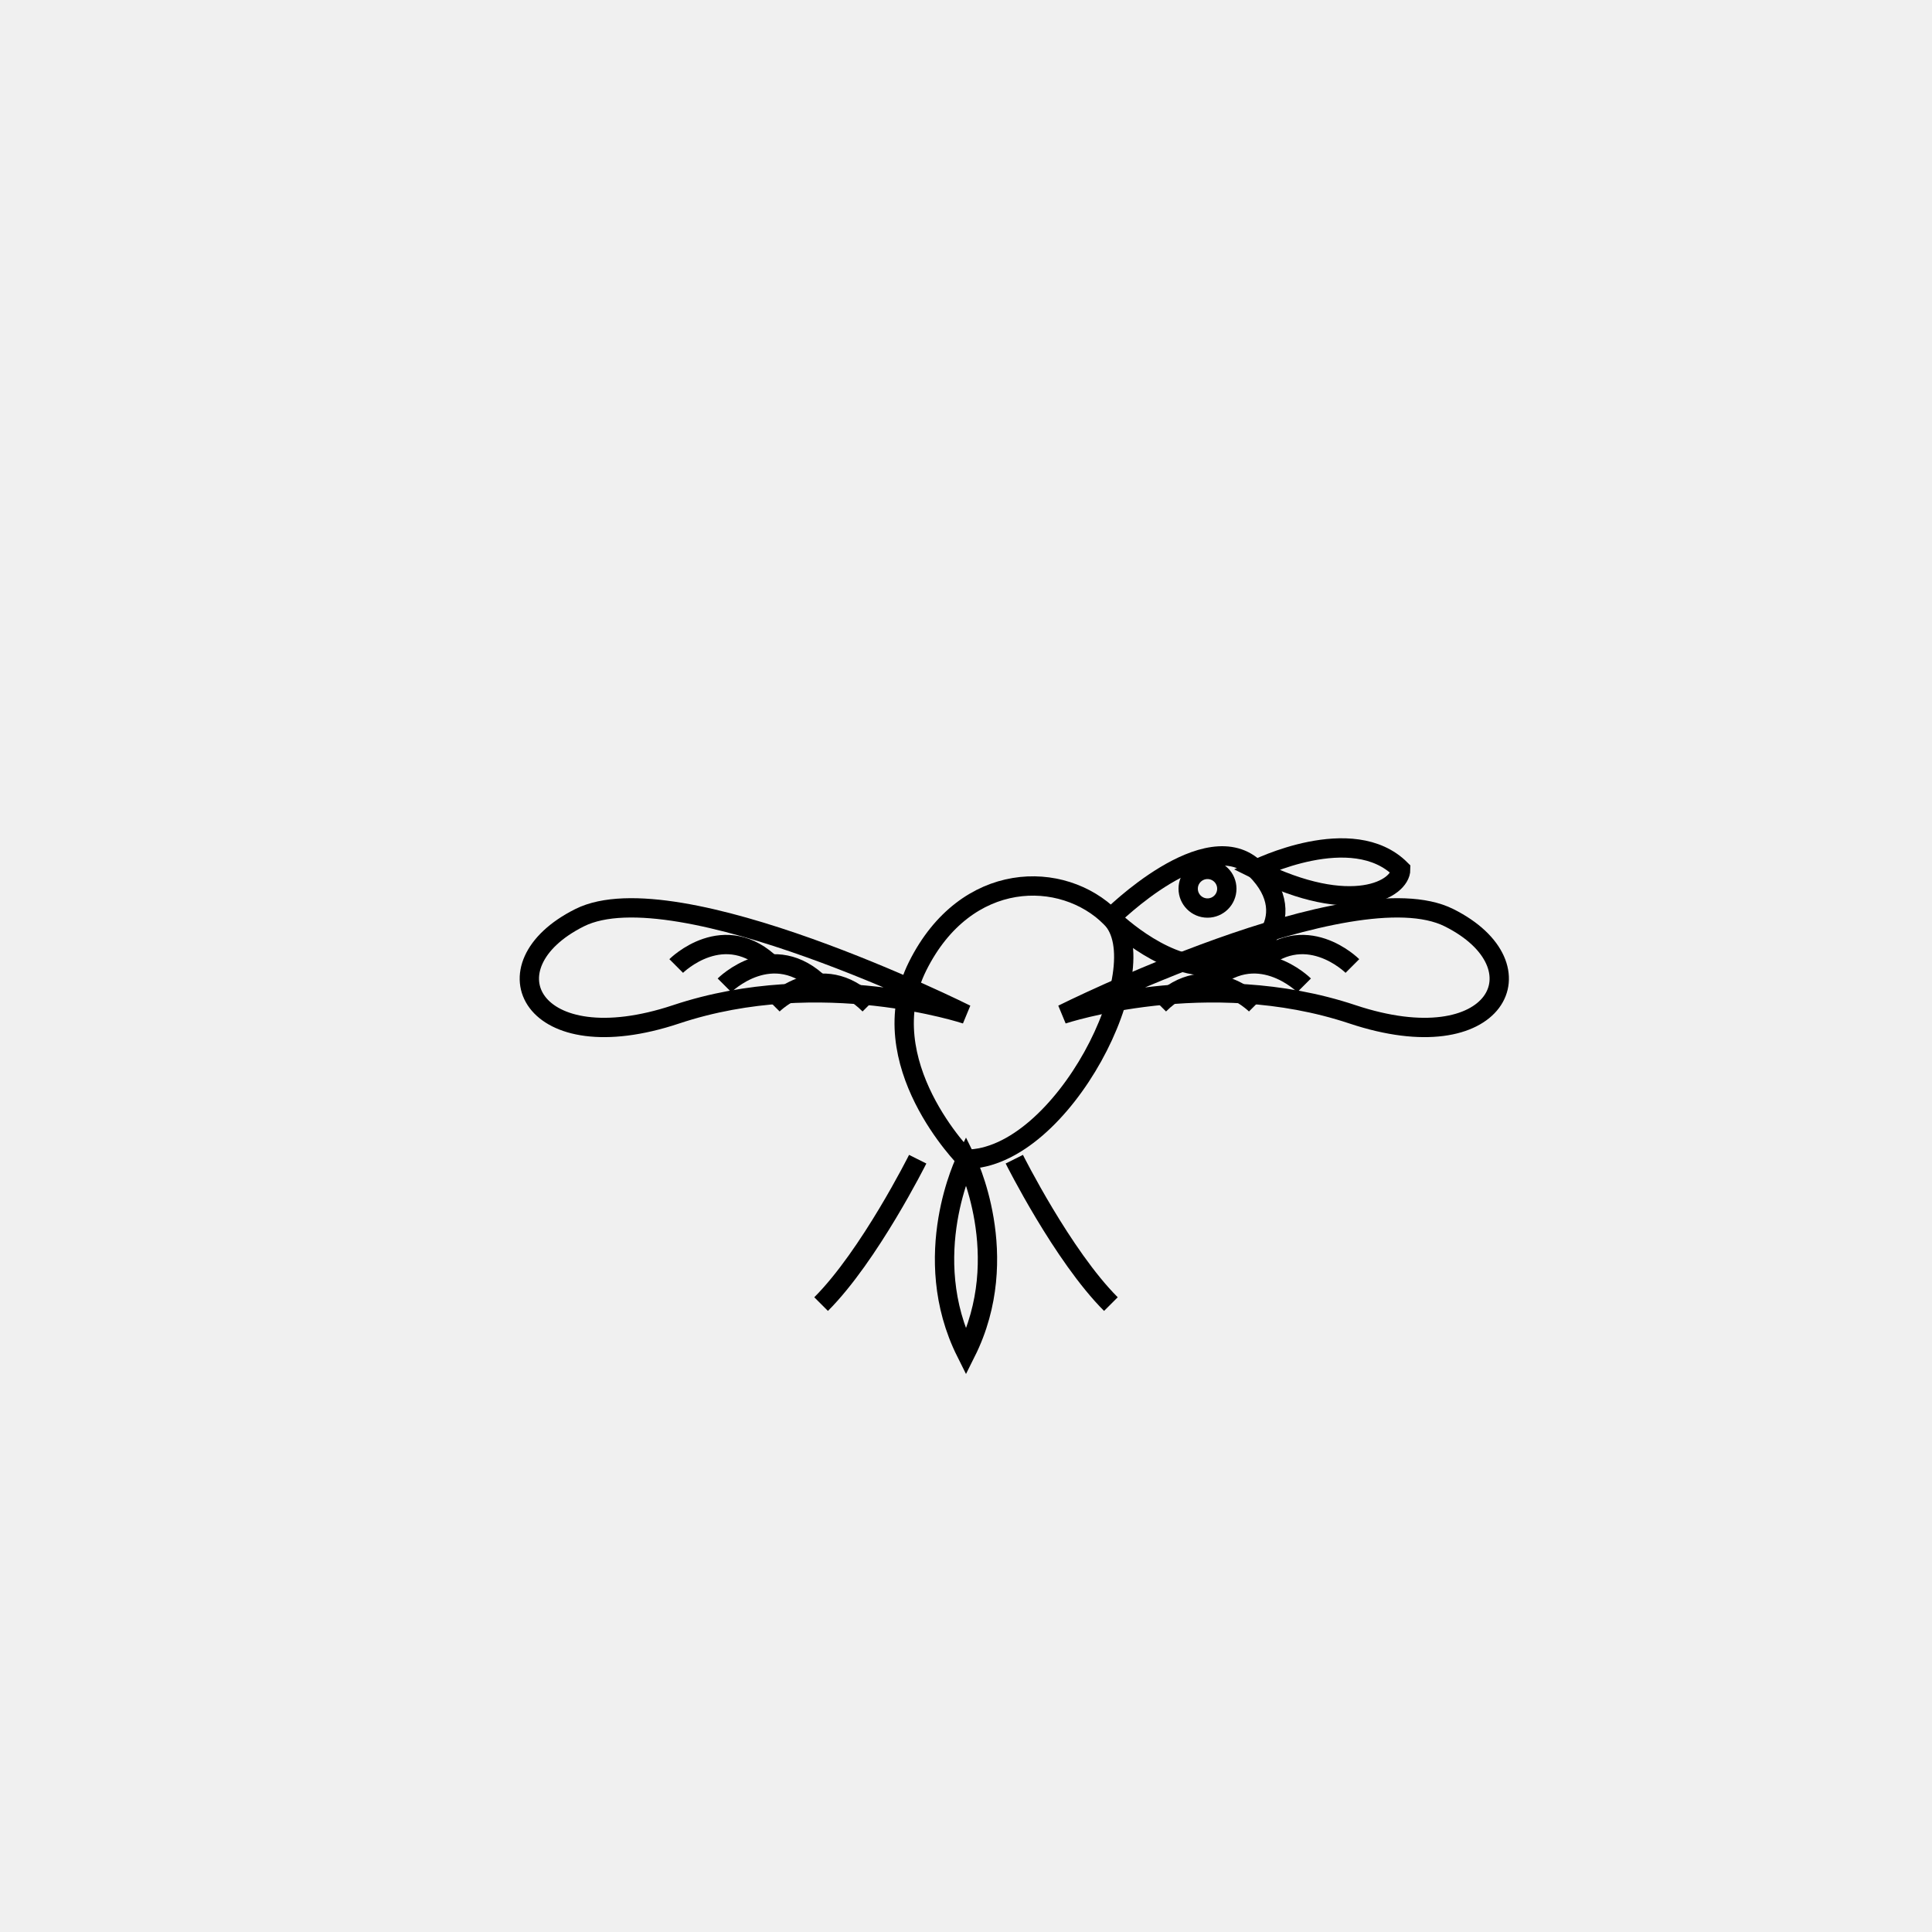
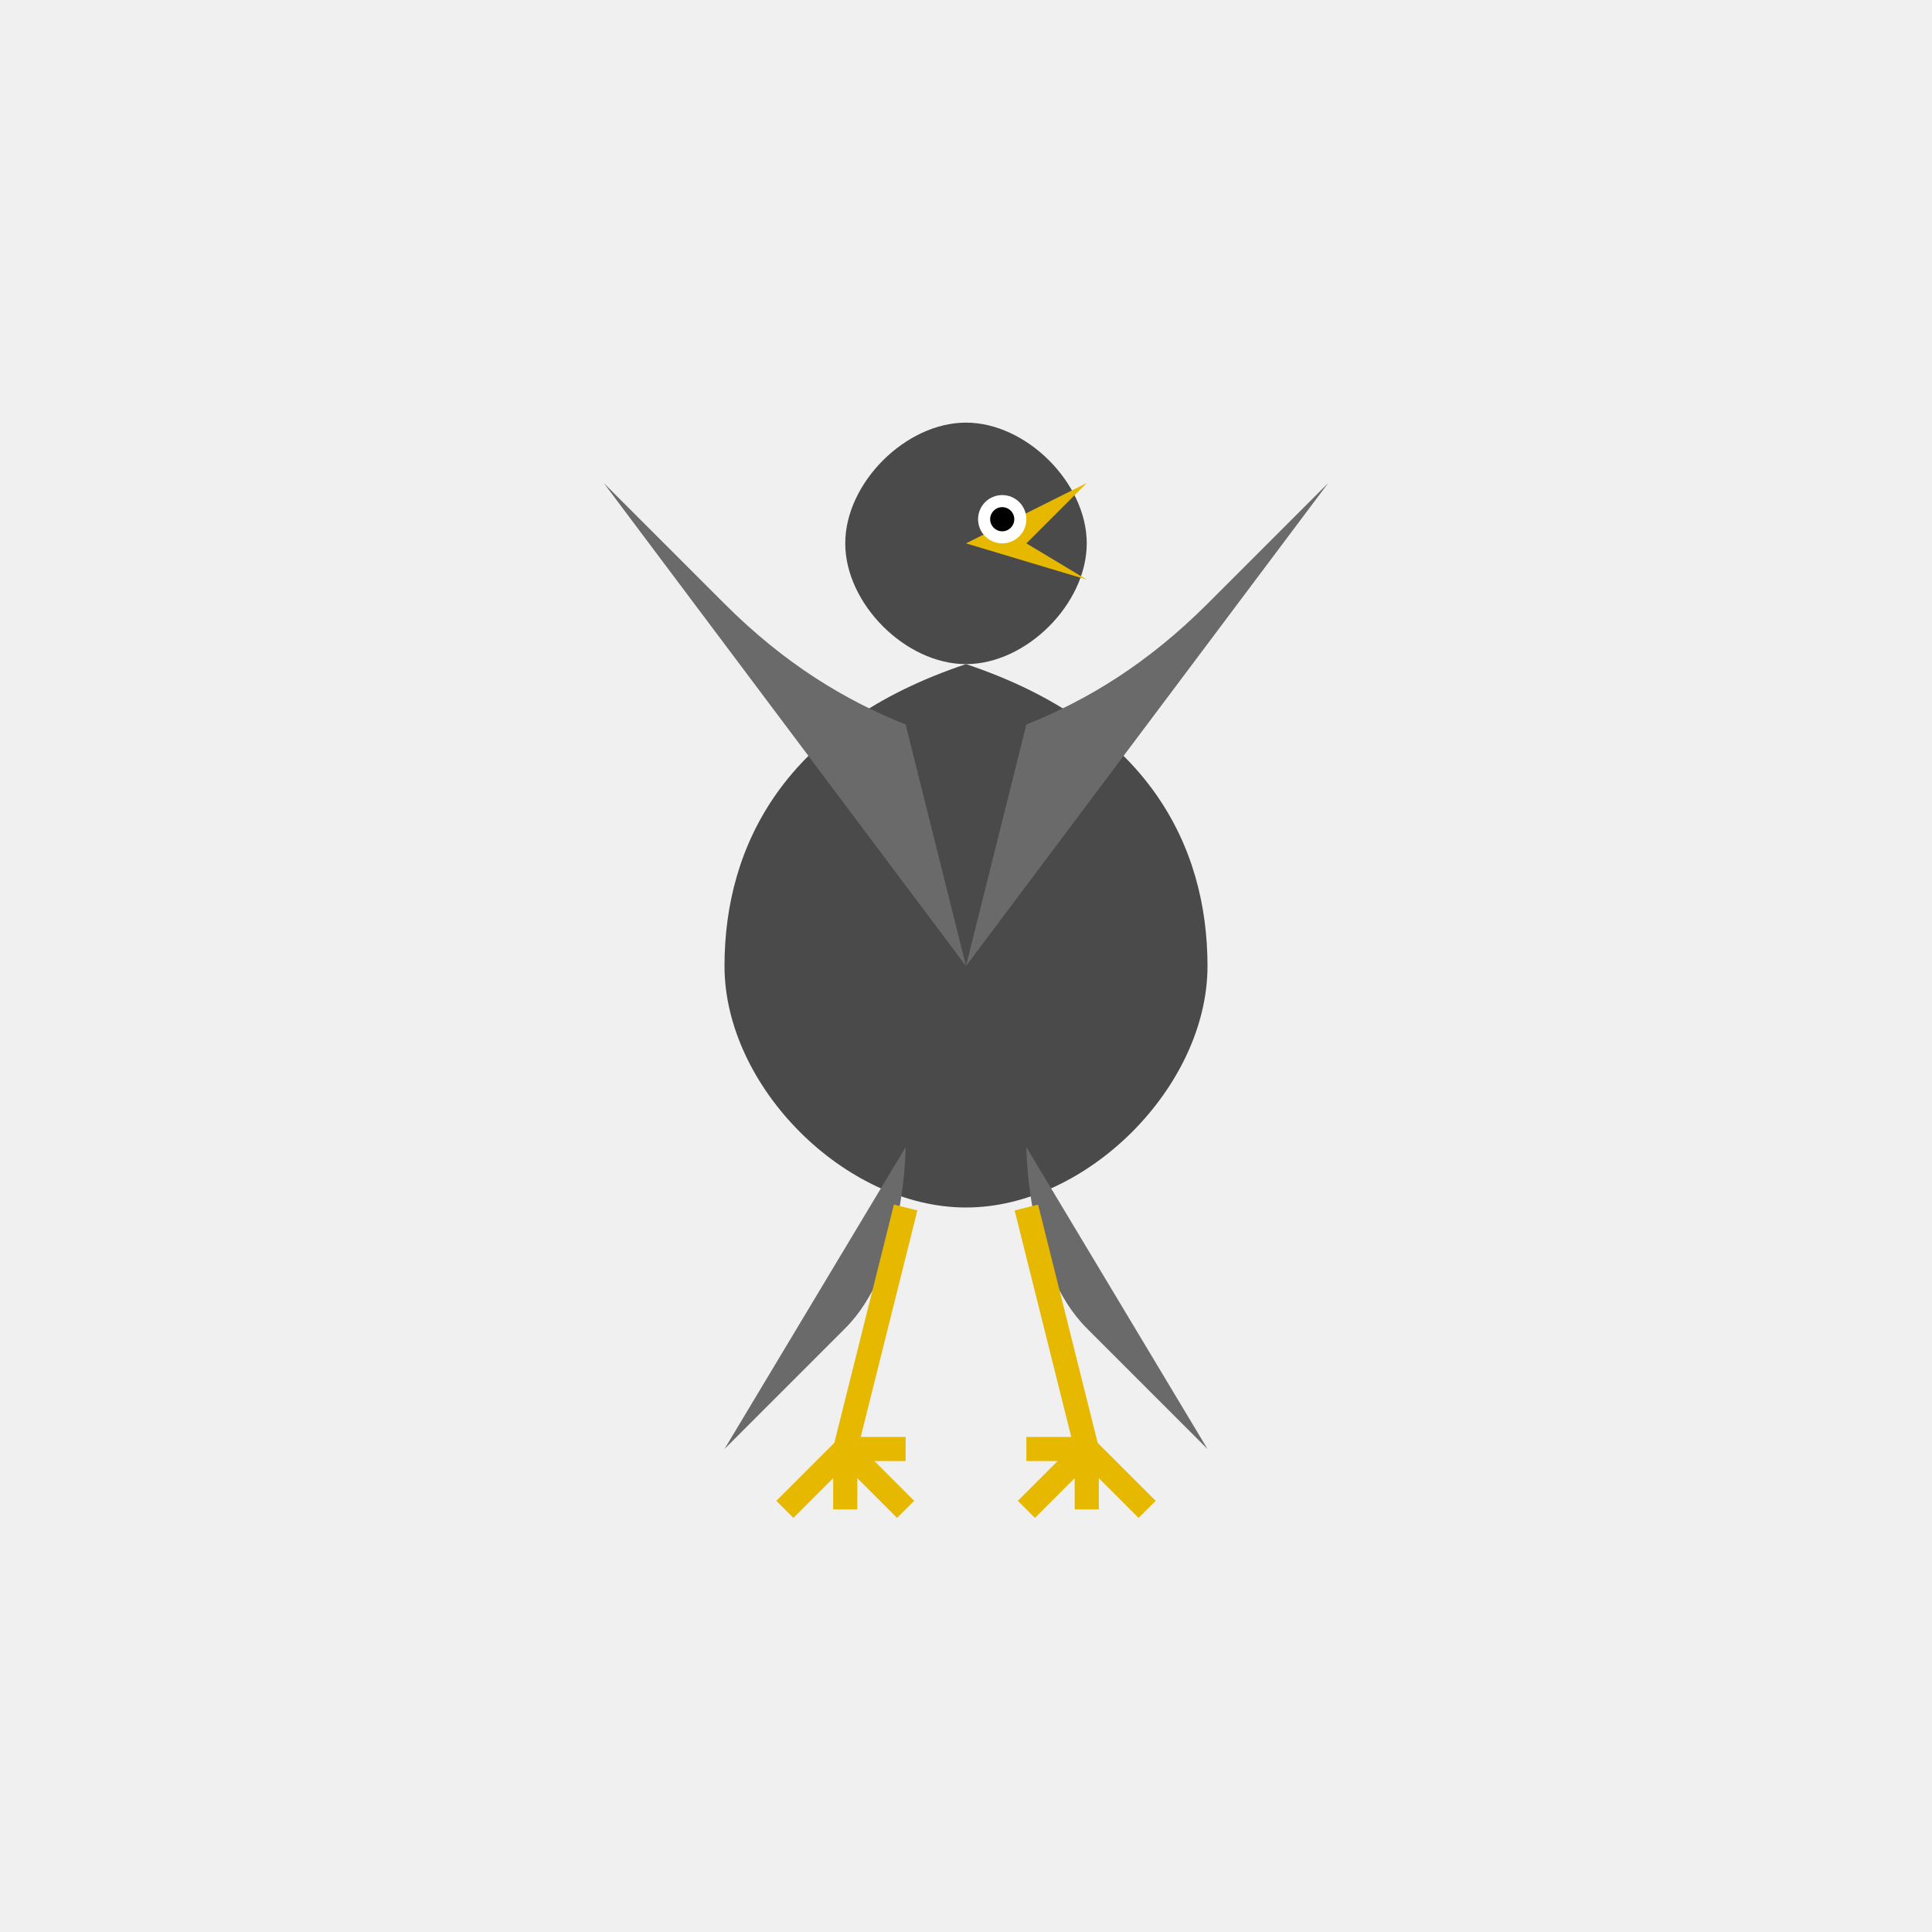
- <svg xmlns="http://www.w3.org/2000/svg" width="200" height="200" viewBox="0 0 200 200">
-   <style>
-     .osprey {
-       fill: none;
-       stroke: currentColor;
-       stroke-width: 2;
-     }
-   </style>
-   <path class="osprey" d="M100 120 C100 120, 90 110, 95 100 C100 90, 110 90, 115 95 C120 100, 110 120, 100 120 Z" />
-   <path class="osprey" d="M115 95 C115 95, 125 85, 130 90 C135 95, 130 100, 125 100 C120 100, 115 95, 115 95 Z" />
-   <path class="osprey" d="M130 90 C130 90, 140 85, 145 90 C145 92, 140 95, 130 90 Z" />
-   <path class="osprey" d="M100 105 C100 105, 70 90, 60 95 C50 100, 55 110, 70 105 C85 100, 100 105, 100 105 Z" />
-   <path class="osprey" d="M110 105 C110 105, 140 90, 150 95 C160 100, 155 110, 140 105 C125 100, 110 105, 110 105 Z" />
-   <path class="osprey" d="M100 120 C100 120, 95 130, 100 140 C105 130, 100 120, 100 120 Z" />
-   <path class="osprey" d="M95 120 C95 120, 90 130, 85 135" />
-   <path class="osprey" d="M105 120 C105 120, 110 130, 115 135" />
-   <circle class="osprey" cx="125" cy="92" r="2" />
-   <path class="osprey" d="M70 100 C70 100, 75 95, 80 100" />
-   <path class="osprey" d="M75 102 C75 102, 80 97, 85 102" />
-   <path class="osprey" d="M80 104 C80 104, 85 99, 90 104" />
-   <path class="osprey" d="M140 100 C140 100, 135 95, 130 100" />
-   <path class="osprey" d="M135 102 C135 102, 130 97, 125 102" />
-   <path class="osprey" d="M130 104 C130 104, 125 99, 120 104" />
+ <svg xmlns="http://www.w3.org/2000/svg" width="160" height="160" viewBox="0 0 160 160" fill="none">
+   <path d="M80 100C90 100 100 90 100 80C100 70 95 60 80 55C65 60 60 70 60 80C60 90 70 100 80 100Z" fill="#4A4A4A" />
+   <path d="M80 55C85 55 90 50 90 45C90 40 85 35 80 35C75 35 70 40 70 45C70 50 75 55 80 55Z" fill="#4A4A4A" />
+   <path d="M80 45L90 40L85 45L90 48Z" fill="#E6B800" />
+   <circle cx="83" cy="43" r="2" fill="white" />
+   <circle cx="83" cy="43" r="1" fill="black" />
+   <path d="M80 80L50 40C50 40 55 45 60 50C65 55 70 58 75 60L80 80Z" fill="#6A6A6A" />
+   <path d="M80 80L110 40C110 40 105 45 100 50C95 55 90 58 85 60L80 80Z" fill="#6A6A6A" />
+   <path d="M75 95L60 120C60 120 65 115 70 110C75 105 75 95 75 95Z" fill="#6A6A6A" />
+   <path d="M80 95L80 125C80 125 80 115 80 110C80 105 80 95 80 95Z" fill="#6A6A6A" />
+   <path d="M85 95L100 120C100 120 95 115 90 110C85 105 85 95 85 95Z" fill="#6A6A6A" />
+   <path d="M75 100L70 120L75 120" stroke="#E6B800" stroke-width="2" />
+   <path d="M85 100L90 120L85 120" stroke="#E6B800" stroke-width="2" />
+   <path d="M70 120L65 125M70 120L70 125M70 120L75 125" stroke="#E6B800" stroke-width="2" />
+   <path d="M90 120L95 125M90 120L90 125M90 120L85 125" stroke="#E6B800" stroke-width="2" />
</svg>
